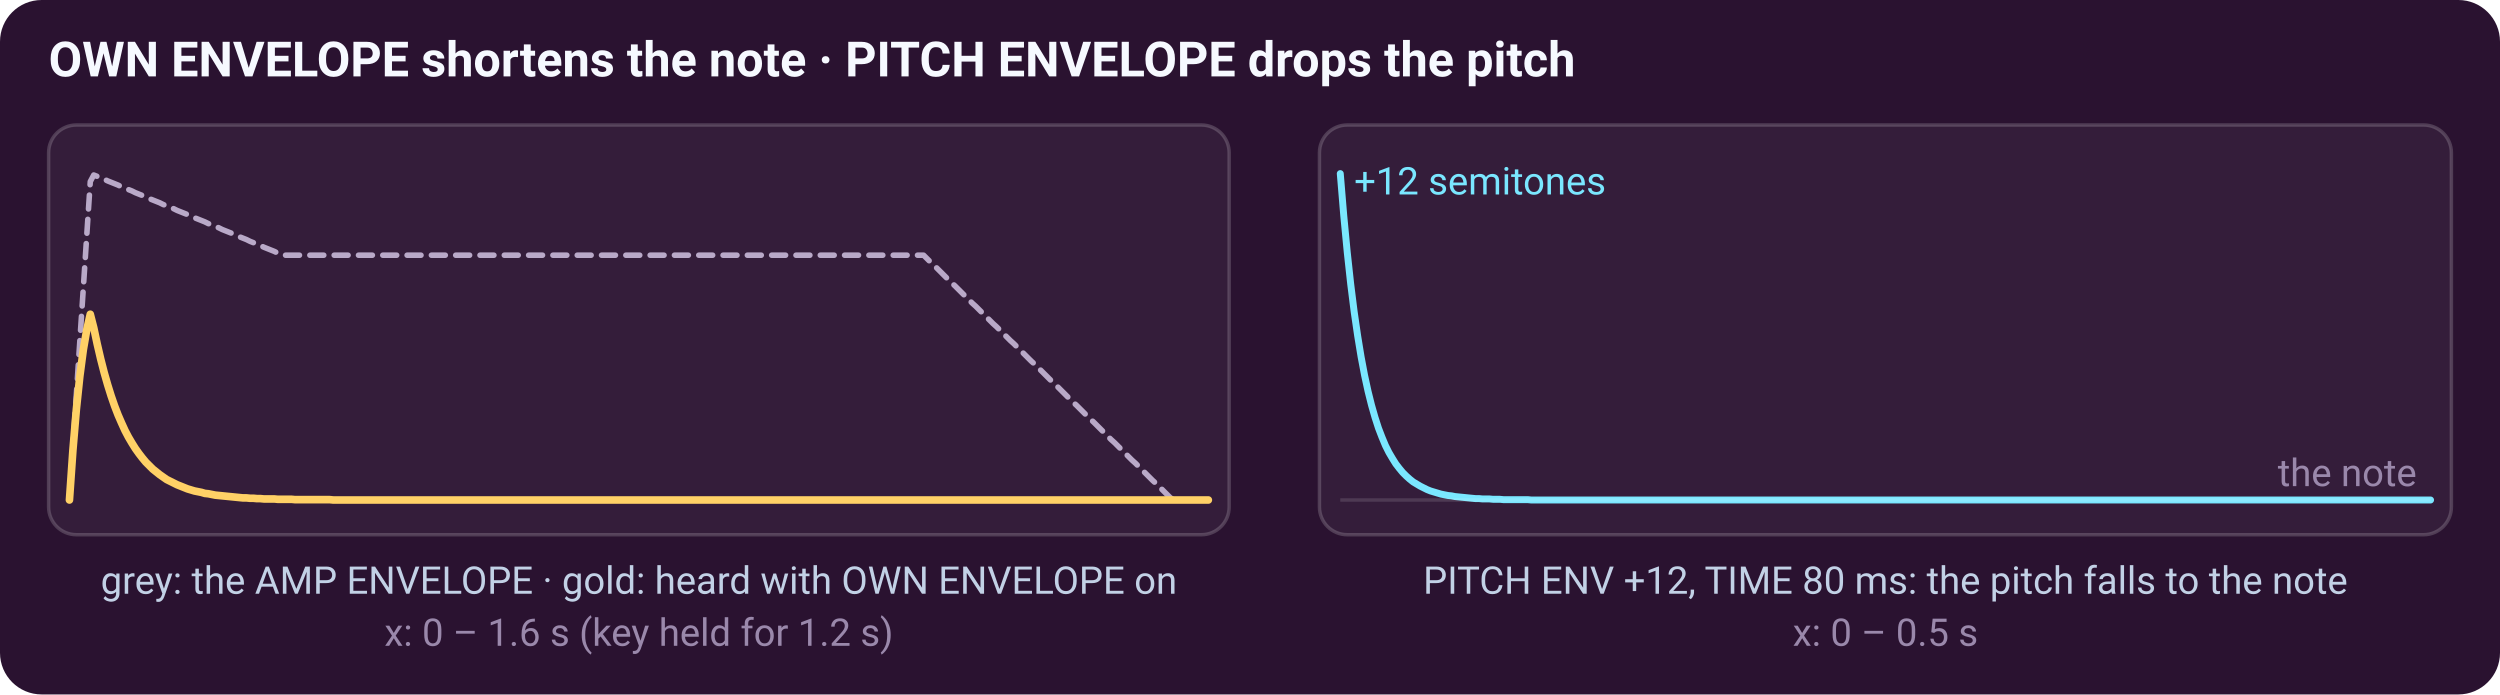
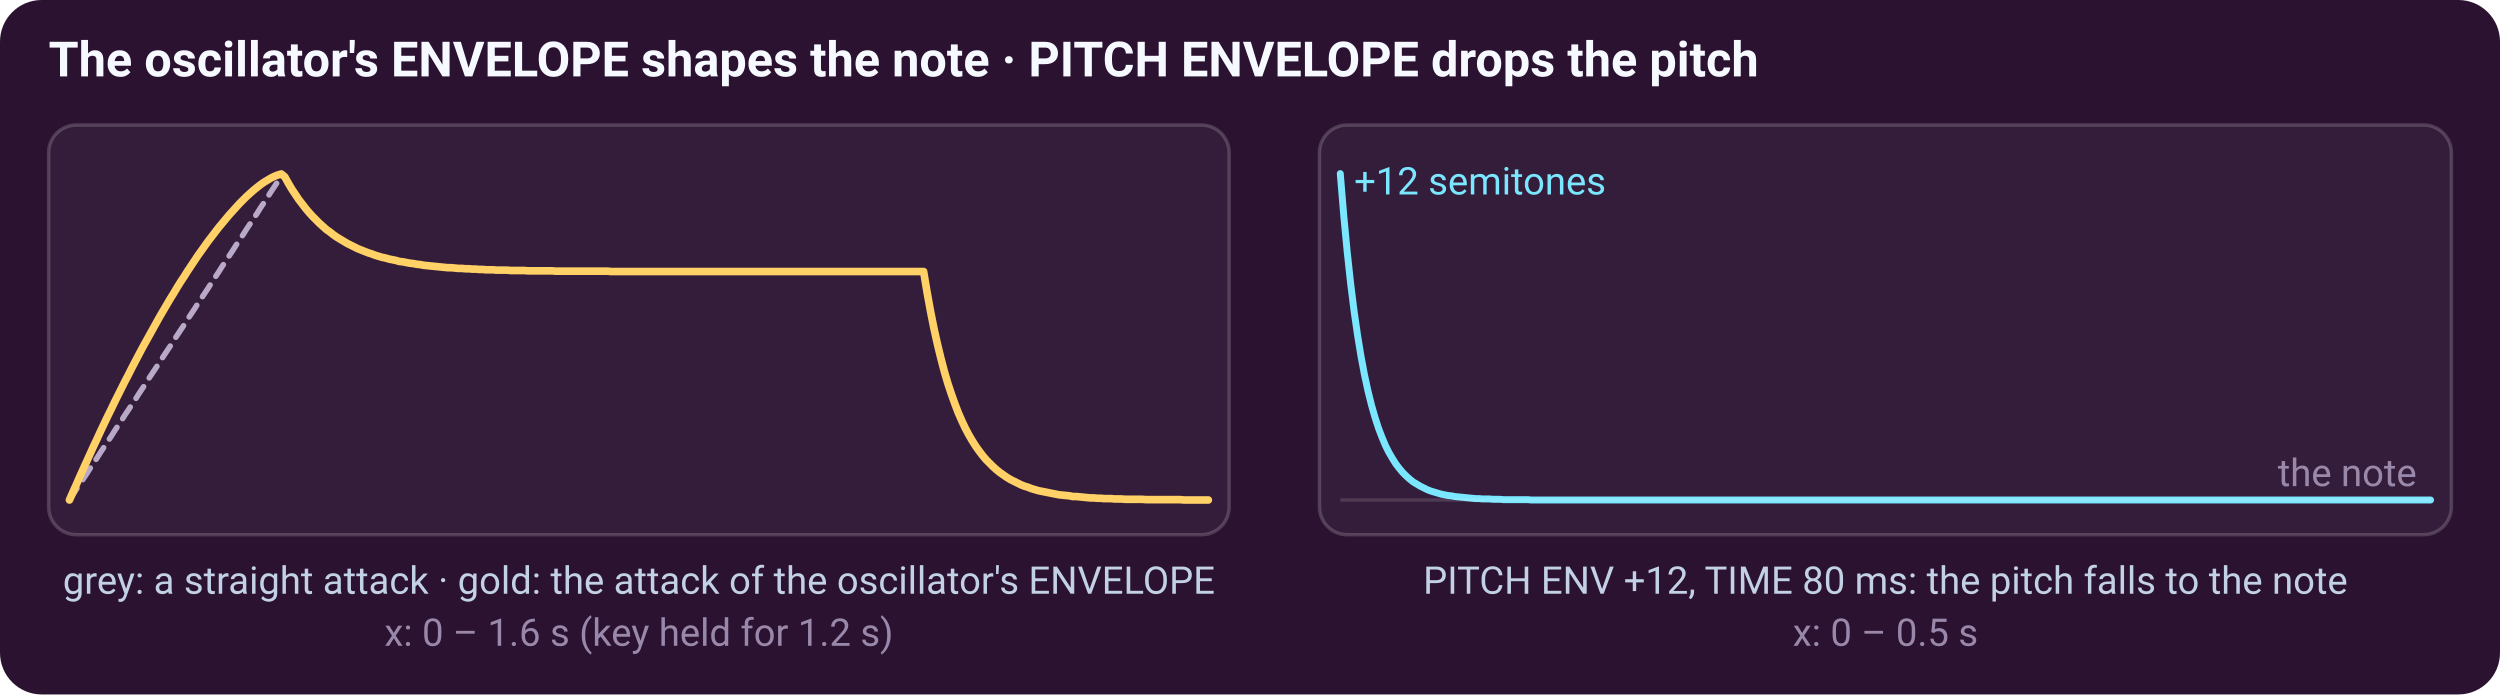
<svg xmlns="http://www.w3.org/2000/svg" viewBox="0 0 720 200" width="720" height="200" font-family="'Segoe UI', system-ui, -apple-system, Roboto, Helvetica, Arial, sans-serif" role="img" aria-labelledby="t d">
  <rect width="720" height="200" rx="12" fill="#2a1230" />
-   <text x="14" y="22" font-size="14" fill="#f6f9ff" font-weight="700">OWN ENVELOPE shortens the note · PITCH ENVELOPE drops the pitch</text>
+   <text x="14" y="22" font-size="14" fill="#f6f9ff" font-weight="700">The oscillator's ENVELOPE shapes the note · PITCH ENVELOPE drops the pitch</text>
  <rect x="14" y="36" width="340" height="118" fill="rgba(255,255,255,0.05)" rx="8" stroke="rgba(255,255,255,0.18)" stroke-width="1" />
-   <polyline points="20,144 21,128.7 22,113.4 23,98.1 24,82.9 25,67.6 26,52.3 27,50.4 28,50.8 29,51.2 30,51.6 31,52.1 32,52.5 33,52.9 34,53.3 35,53.8 36,54.2 37,54.6 38,55 39,55.5 40,55.9 41,56.3 42,56.7 43,57.2 44,57.6 45,58 46,58.4 47,58.9 48,59.3 49,59.7 50,60.1 51,60.6 52,61 53,61.4 54,61.8 55,62.2 56,62.7 57,63.1 58,63.5 59,63.9 60,64.4 61,64.8 62,65.2 63,65.6 64,66.1 65,66.5 66,66.9 67,67.3 68,67.8 69,68.2 70,68.6 71,69 72,69.5 73,69.9 74,70.3 75,70.7 76,71.2 77,71.6 78,72 79,72.4 80,72.9 81,73.3 82,73.5 83,73.5 84,73.5 85,73.5 86,73.5 87,73.5 88,73.5 89,73.5 90,73.5 91,73.5 92,73.5 93,73.5 94,73.5 95,73.5 96,73.5 97,73.5 98,73.5 99,73.5 100,73.5 101,73.5 102,73.5 103,73.5 104,73.5 105,73.5 106,73.5 107,73.5 108,73.5 109,73.5 110,73.5 111,73.5 112,73.5 113,73.5 114,73.5 115,73.5 116,73.5 117,73.5 118,73.5 119,73.5 120,73.5 121,73.5 122,73.5 123,73.5 124,73.5 125,73.5 126,73.5 127,73.5 128,73.5 129,73.5 130,73.5 131,73.5 132,73.5 133,73.5 134,73.5 135,73.5 136,73.5 137,73.5 138,73.5 139,73.5 140,73.5 141,73.5 142,73.5 143,73.5 144,73.5 145,73.5 146,73.5 147,73.5 148,73.5 149,73.5 150,73.5 151,73.5 152,73.5 153,73.5 154,73.5 155,73.5 156,73.5 157,73.5 158,73.5 159,73.5 160,73.5 161,73.5 162,73.5 163,73.5 164,73.5 165,73.5 166,73.5 167,73.5 168,73.5 169,73.5 170,73.5 171,73.5 172,73.5 173,73.5 174,73.5 175,73.5 176,73.5 177,73.5 178,73.5 179,73.5 180,73.5 181,73.5 182,73.5 183,73.5 184,73.5 185,73.5 186,73.5 187,73.5 188,73.5 189,73.5 190,73.5 191,73.5 192,73.5 193,73.5 194,73.5 195,73.5 196,73.5 197,73.5 198,73.5 199,73.5 200,73.5 201,73.5 202,73.5 203,73.5 204,73.5 205,73.5 206,73.5 207,73.5 208,73.5 209,73.5 210,73.5 211,73.5 212,73.5 213,73.5 214,73.5 215,73.5 216,73.5 217,73.5 218,73.5 219,73.5 220,73.5 221,73.5 222,73.5 223,73.5 224,73.5 225,73.5 226,73.5 227,73.5 228,73.5 229,73.5 230,73.5 231,73.5 232,73.5 233,73.5 234,73.5 235,73.5 236,73.5 237,73.5 238,73.5 239,73.5 240,73.5 241,73.5 242,73.5 243,73.5 244,73.5 245,73.5 246,73.5 247,73.5 248,73.5 249,73.5 250,73.5 251,73.5 252,73.5 253,73.5 254,73.5 255,73.5 256,73.5 257,73.5 258,73.5 259,73.5 260,73.5 261,73.5 262,73.5 263,73.5 264,73.5 265,73.5 266,73.5 267,74.5 268,75.5 269,76.4 270,77.4 271,78.4 272,79.4 273,80.4 274,81.4 275,82.3 276,83.3 277,84.3 278,85.3 279,86.3 280,87.3 281,88.2 282,89.2 283,90.2 284,91.2 285,92.2 286,93.2 287,94.1 288,95.1 289,96.1 290,97.1 291,98.1 292,99 293,100 294,101 295,102 296,103 297,104 298,104.9 299,105.9 300,106.9 301,107.9 302,108.9 303,109.9 304,110.8 305,111.8 306,112.8 307,113.8 308,114.8 309,115.8 310,116.7 311,117.7 312,118.7 313,119.7 314,120.7 315,121.6 316,122.6 317,123.6 318,124.6 319,125.6 320,126.6 321,127.5 322,128.5 323,129.5 324,130.5 325,131.5 326,132.5 327,133.4 328,134.4 329,135.4 330,136.4 331,137.4 332,138.4 333,139.3 334,140.3 335,141.3 336,142.3 337,143.3 338,144 339,144 340,144 341,144 342,144 343,144 344,144 345,144 346,144 347,144 348,144" fill="none" stroke="#b9a9c8" stroke-width="1.6" stroke-linejoin="round" stroke-linecap="round" stroke-dasharray="4 3" />
-   <polyline points="20,144 21,129.6 22,117.8 23,108.3 24,100.7 25,94.9 26,90.5 27,94.4 28,99.1 29,103.4 30,107.3 31,110.8 32,114 33,116.9 34,119.5 35,121.8 36,124 37,125.9 38,127.6 39,129.2 40,130.6 41,131.9 42,133.1 43,134.1 44,135.1 45,135.9 46,136.7 47,137.4 48,138.1 49,138.6 50,139.1 51,139.6 52,140 53,140.4 54,140.8 55,141.1 56,141.4 57,141.6 58,141.8 59,142.1 60,142.2 61,142.4 62,142.6 63,142.7 64,142.8 65,142.9 66,143 67,143.1 68,143.2 69,143.3 70,143.4 71,143.4 72,143.5 73,143.5 74,143.6 75,143.6 76,143.7 77,143.7 78,143.7 79,143.7 80,143.8 81,143.8 82,143.8 83,143.8 84,143.8 85,143.9 86,143.9 87,143.9 88,143.9 89,143.9 90,143.9 91,143.9 92,143.9 93,143.9 94,143.9 95,143.9 96,144 97,144 98,144 99,144 100,144 101,144 102,144 103,144 104,144 105,144 106,144 107,144 108,144 109,144 110,144 111,144 112,144 113,144 114,144 115,144 116,144 117,144 118,144 119,144 120,144 121,144 122,144 123,144 124,144 125,144 126,144 127,144 128,144 129,144 130,144 131,144 132,144 133,144 134,144 135,144 136,144 137,144 138,144 139,144 140,144 141,144 142,144 143,144 144,144 145,144 146,144 147,144 148,144 149,144 150,144 151,144 152,144 153,144 154,144 155,144 156,144 157,144 158,144 159,144 160,144 161,144 162,144 163,144 164,144 165,144 166,144 167,144 168,144 169,144 170,144 171,144 172,144 173,144 174,144 175,144 176,144 177,144 178,144 179,144 180,144 181,144 182,144 183,144 184,144 185,144 186,144 187,144 188,144 189,144 190,144 191,144 192,144 193,144 194,144 195,144 196,144 197,144 198,144 199,144 200,144 201,144 202,144 203,144 204,144 205,144 206,144 207,144 208,144 209,144 210,144 211,144 212,144 213,144 214,144 215,144 216,144 217,144 218,144 219,144 220,144 221,144 222,144 223,144 224,144 225,144 226,144 227,144 228,144 229,144 230,144 231,144 232,144 233,144 234,144 235,144 236,144 237,144 238,144 239,144 240,144 241,144 242,144 243,144 244,144 245,144 246,144 247,144 248,144 249,144 250,144 251,144 252,144 253,144 254,144 255,144 256,144 257,144 258,144 259,144 260,144 261,144 262,144 263,144 264,144 265,144 266,144 267,144 268,144 269,144 270,144 271,144 272,144 273,144 274,144 275,144 276,144 277,144 278,144 279,144 280,144 281,144 282,144 283,144 284,144 285,144 286,144 287,144 288,144 289,144 290,144 291,144 292,144 293,144 294,144 295,144 296,144 297,144 298,144 299,144 300,144 301,144 302,144 303,144 304,144 305,144 306,144 307,144 308,144 309,144 310,144 311,144 312,144 313,144 314,144 315,144 316,144 317,144 318,144 319,144 320,144 321,144 322,144 323,144 324,144 325,144 326,144 327,144 328,144 329,144 330,144 331,144 332,144 333,144 334,144 335,144 336,144 337,144 338,144 339,144 340,144 341,144 342,144 343,144 344,144 345,144 346,144 347,144 348,144" fill="none" stroke="#ffd166" stroke-width="2.2" stroke-linejoin="round" stroke-linecap="round" />
-   <text x="184" y="171" font-size="11" fill="#c2d1e6" text-anchor="middle">grey: the AMP ENVELOPE · gold: heard with OWN ENVELOPE on</text>
+   <polyline points="20,144 21,142.5 22,140.9 23,139.4 24,137.9 25,136.4 26,134.8 27,133.3 28,131.8 29,130.2 30,128.7 31,127.2 32,125.7 33,124.1 34,122.6 35,121.1 36,119.5 37,118 38,116.5 39,115 40,113.4 41,111.9 42,110.4 43,108.8 44,107.3 45,105.8 46,104.3 47,102.7 48,101.2 49,99.7 50,98.1 51,96.6 52,95.1 53,93.6 54,92 55,90.5 56,89 57,87.4 58,85.9 59,84.4 60,82.9 61,81.3 62,79.8 63,78.3 64,76.7 65,75.2 66,73.7 67,72.2 68,70.6 69,69.1 70,67.6 71,66 72,64.5 73,63 74,61.5 75,59.9 76,58.4 77,56.9 78,55.3 79,53.8 80,52.3 81,50.8 82,50.9 83,52.7 84,54.4 85,55.9 86,57.4 87,58.7 88,60 89,61.2 90,62.3 91,63.3 92,64.3 93,65.2 94,66.1 95,66.8 96,67.6 97,68.3 98,68.9 99,69.5 100,70.1 101,70.6 102,71.1 103,71.6 104,72 105,72.4 106,72.8 107,73.1 108,73.5 109,73.8 110,74.1 111,74.3 112,74.6 113,74.8 114,75 115,75.3 116,75.4 117,75.6 118,75.8 119,75.9 120,76.1 121,76.2 122,76.4 123,76.5 124,76.6 125,76.7 126,76.8 127,76.9 128,77 129,77.1 130,77.1 131,77.2 132,77.3 133,77.3 134,77.4 135,77.4 136,77.5 137,77.5 138,77.6 139,77.6 140,77.7 141,77.7 142,77.7 143,77.8 144,77.8 145,77.8 146,77.8 147,77.9 148,77.9 149,77.9 150,77.9 151,77.9 152,78 153,78 154,78 155,78 156,78 157,78 158,78 159,78 160,78.1 161,78.1 162,78.1 163,78.1 164,78.1 165,78.1 166,78.1 167,78.1 168,78.1 169,78.1 170,78.1 171,78.1 172,78.1 173,78.1 174,78.1 175,78.1 176,78.2 177,78.2 178,78.2 179,78.2 180,78.2 181,78.2 182,78.2 183,78.2 184,78.2 185,78.2 186,78.2 187,78.2 188,78.2 189,78.2 190,78.2 191,78.2 192,78.2 193,78.2 194,78.2 195,78.2 196,78.2 197,78.2 198,78.2 199,78.2 200,78.2 201,78.2 202,78.2 203,78.2 204,78.2 205,78.2 206,78.2 207,78.2 208,78.2 209,78.2 210,78.2 211,78.2 212,78.2 213,78.2 214,78.2 215,78.2 216,78.2 217,78.2 218,78.2 219,78.2 220,78.2 221,78.2 222,78.2 223,78.2 224,78.2 225,78.2 226,78.2 227,78.2 228,78.2 229,78.2 230,78.2 231,78.2 232,78.2 233,78.2 234,78.2 235,78.2 236,78.2 237,78.2 238,78.2 239,78.2 240,78.2 241,78.2 242,78.2 243,78.2 244,78.2 245,78.2 246,78.2 247,78.2 248,78.2 249,78.2 250,78.2 251,78.2 252,78.2 253,78.2 254,78.2 255,78.2 256,78.2 257,78.2 258,78.2 259,78.2 260,78.2 261,78.2 262,78.2 263,78.2 264,78.2 265,78.2 266,78.2 267,84.2 268,89.7 269,94.7 270,99.2 271,103.3 272,107.1 273,110.5 274,113.5 275,116.3 276,118.9 277,121.2 278,123.3 279,125.2 280,126.9 281,128.5 282,129.9 283,131.2 284,132.4 285,133.4 286,134.4 287,135.3 288,136.1 289,136.8 290,137.5 291,138.1 292,138.6 293,139.1 294,139.6 295,140 296,140.3 297,140.7 298,141 299,141.3 300,141.5 301,141.7 302,141.9 303,142.1 304,142.3 305,142.5 306,142.6 307,142.7 308,142.8 309,143 310,143 311,143.1 312,143.2 313,143.3 314,143.4 315,143.4 316,143.5 317,143.5 318,143.6 319,143.6 320,143.6 321,143.7 322,143.7 323,143.7 324,143.8 325,143.8 326,143.8 327,143.8 328,143.8 329,143.8 330,143.9 331,143.9 332,143.9 333,143.9 334,143.9 335,143.9 336,143.9 337,143.9 338,143.9 339,143.9 340,143.9 341,144 342,144 343,144 344,144 345,144 346,144 347,144 348,144" fill="none" stroke="#b9a9c8" stroke-width="1.6" stroke-linejoin="round" stroke-linecap="round" stroke-dasharray="4 3" />
+   <polyline points="20,144 21,141.7 22,139.5 23,137.2 24,135 25,132.8 26,130.6 27,128.4 28,126.3 29,124.1 30,122 31,119.9 32,117.9 33,115.8 34,113.8 35,111.8 36,109.8 37,107.9 38,105.9 39,104 40,102.1 41,100.2 42,98.4 43,96.6 44,94.8 45,93 46,91.2 47,89.5 48,87.8 49,86.1 50,84.5 51,82.8 52,81.2 53,79.7 54,78.1 55,76.6 56,75.1 57,73.6 58,72.2 59,70.8 60,69.4 61,68.1 62,66.8 63,65.5 64,64.3 65,63.1 66,61.9 67,60.8 68,59.7 69,58.6 70,57.6 71,56.6 72,55.7 73,54.8 74,54 75,53.2 76,52.5 77,51.9 78,51.3 79,50.8 80,50.4 81,50.1 82,50.9 83,52.7 84,54.4 85,55.9 86,57.4 87,58.7 88,60 89,61.2 90,62.3 91,63.3 92,64.3 93,65.2 94,66.1 95,66.8 96,67.6 97,68.3 98,68.9 99,69.5 100,70.1 101,70.6 102,71.1 103,71.6 104,72 105,72.4 106,72.8 107,73.1 108,73.5 109,73.8 110,74.1 111,74.3 112,74.6 113,74.8 114,75 115,75.3 116,75.4 117,75.6 118,75.8 119,75.9 120,76.1 121,76.2 122,76.4 123,76.5 124,76.6 125,76.7 126,76.8 127,76.9 128,77 129,77.1 130,77.1 131,77.2 132,77.3 133,77.3 134,77.4 135,77.4 136,77.5 137,77.5 138,77.6 139,77.6 140,77.7 141,77.7 142,77.7 143,77.8 144,77.8 145,77.8 146,77.8 147,77.9 148,77.9 149,77.9 150,77.9 151,77.9 152,78 153,78 154,78 155,78 156,78 157,78 158,78 159,78 160,78.1 161,78.1 162,78.1 163,78.1 164,78.1 165,78.1 166,78.1 167,78.1 168,78.1 169,78.1 170,78.1 171,78.1 172,78.1 173,78.1 174,78.1 175,78.1 176,78.2 177,78.2 178,78.2 179,78.2 180,78.2 181,78.2 182,78.2 183,78.2 184,78.2 185,78.2 186,78.2 187,78.2 188,78.2 189,78.2 190,78.2 191,78.2 192,78.2 193,78.2 194,78.2 195,78.2 196,78.2 197,78.2 198,78.2 199,78.2 200,78.2 201,78.2 202,78.2 203,78.2 204,78.2 205,78.2 206,78.2 207,78.2 208,78.2 209,78.2 210,78.2 211,78.2 212,78.2 213,78.2 214,78.2 215,78.2 216,78.2 217,78.2 218,78.2 219,78.2 220,78.2 221,78.2 222,78.2 223,78.2 224,78.2 225,78.2 226,78.2 227,78.2 228,78.2 229,78.2 230,78.2 231,78.2 232,78.2 233,78.2 234,78.2 235,78.2 236,78.2 237,78.2 238,78.2 239,78.2 240,78.2 241,78.2 242,78.2 243,78.2 244,78.2 245,78.2 246,78.2 247,78.2 248,78.2 249,78.2 250,78.2 251,78.2 252,78.2 253,78.2 254,78.2 255,78.2 256,78.2 257,78.2 258,78.2 259,78.2 260,78.2 261,78.2 262,78.2 263,78.2 264,78.2 265,78.2 266,78.2 267,84.2 268,89.7 269,94.7 270,99.2 271,103.3 272,107.1 273,110.5 274,113.5 275,116.3 276,118.9 277,121.2 278,123.3 279,125.2 280,126.9 281,128.5 282,129.9 283,131.2 284,132.4 285,133.4 286,134.4 287,135.3 288,136.1 289,136.8 290,137.5 291,138.1 292,138.6 293,139.1 294,139.6 295,140 296,140.3 297,140.7 298,141 299,141.3 300,141.5 301,141.7 302,141.9 303,142.1 304,142.3 305,142.5 306,142.6 307,142.7 308,142.8 309,143 310,143 311,143.1 312,143.2 313,143.3 314,143.4 315,143.4 316,143.5 317,143.5 318,143.6 319,143.6 320,143.6 321,143.7 322,143.7 323,143.7 324,143.8 325,143.8 326,143.8 327,143.8 328,143.8 329,143.8 330,143.9 331,143.9 332,143.9 333,143.9 334,143.9 335,143.9 336,143.9 337,143.9 338,143.9 339,143.9 340,143.9 341,144 342,144 343,144 344,144 345,144 346,144 347,144 348,144" fill="none" stroke="#ffd166" stroke-width="2.2" stroke-linejoin="round" stroke-linecap="round" />
+   <text x="184" y="171" font-size="11" fill="#c2d1e6" text-anchor="middle">grey: a straight attack · gold: the attack of the oscillator's ENVELOPE</text>
  <text x="184" y="186" font-size="11" fill="#9a88ab" text-anchor="middle">x: 0 – 1.6 s (key held for 1.2 s)</text>
  <rect x="380" y="36" width="326" height="118" fill="rgba(255,255,255,0.05)" rx="8" stroke="rgba(255,255,255,0.18)" stroke-width="1" />
  <polyline points="386,50 387,62.1 388,72.6 389,81.8 390,89.8 391,96.7 392,102.8 393,108.1 394,112.7 395,116.7 396,120.2 397,123.3 398,125.9 399,128.3 400,130.3 401,132 402,133.6 403,134.9 404,136.1 405,137.1 406,138 407,138.8 408,139.4 409,140 410,140.5 411,141 412,141.4 413,141.7 414,142 415,142.3 416,142.5 417,142.7 418,142.8 419,143 420,143.1 421,143.2 422,143.3 423,143.4 424,143.5 425,143.6 426,143.6 427,143.7 428,143.7 429,143.7 430,143.8 431,143.8 432,143.8 433,143.9 434,143.9 435,143.9 436,143.9 437,143.9 438,143.9 439,143.9 440,143.9 441,144 442,144 443,144 444,144 445,144 446,144 447,144 448,144 449,144 450,144 451,144 452,144 453,144 454,144 455,144 456,144 457,144 458,144 459,144 460,144 461,144 462,144 463,144 464,144 465,144 466,144 467,144 468,144 469,144 470,144 471,144 472,144 473,144 474,144 475,144 476,144 477,144 478,144 479,144 480,144 481,144 482,144 483,144 484,144 485,144 486,144 487,144 488,144 489,144 490,144 491,144 492,144 493,144 494,144 495,144 496,144 497,144 498,144 499,144 500,144 501,144 502,144 503,144 504,144 505,144 506,144 507,144 508,144 509,144 510,144 511,144 512,144 513,144 514,144 515,144 516,144 517,144 518,144 519,144 520,144 521,144 522,144 523,144 524,144 525,144 526,144 527,144 528,144 529,144 530,144 531,144 532,144 533,144 534,144 535,144 536,144 537,144 538,144 539,144 540,144 541,144 542,144 543,144 544,144 545,144 546,144 547,144 548,144 549,144 550,144 551,144 552,144 553,144 554,144 555,144 556,144 557,144 558,144 559,144 560,144 561,144 562,144 563,144 564,144 565,144 566,144 567,144 568,144 569,144 570,144 571,144 572,144 573,144 574,144 575,144 576,144 577,144 578,144 579,144 580,144 581,144 582,144 583,144 584,144 585,144 586,144 587,144 588,144 589,144 590,144 591,144 592,144 593,144 594,144 595,144 596,144 597,144 598,144 599,144 600,144 601,144 602,144 603,144 604,144 605,144 606,144 607,144 608,144 609,144 610,144 611,144 612,144 613,144 614,144 615,144 616,144 617,144 618,144 619,144 620,144 621,144 622,144 623,144 624,144 625,144 626,144 627,144 628,144 629,144 630,144 631,144 632,144 633,144 634,144 635,144 636,144 637,144 638,144 639,144 640,144 641,144 642,144 643,144 644,144 645,144 646,144 647,144 648,144 649,144 650,144 651,144 652,144 653,144 654,144 655,144 656,144 657,144 658,144 659,144 660,144 661,144 662,144 663,144 664,144 665,144 666,144 667,144 668,144 669,144 670,144 671,144 672,144 673,144 674,144 675,144 676,144 677,144 678,144 679,144 680,144 681,144 682,144 683,144 684,144 685,144 686,144 687,144 688,144 689,144 690,144 691,144 692,144 693,144 694,144 695,144 696,144 697,144 698,144 699,144 700,144" fill="none" stroke="#7ae7ff" stroke-width="2" stroke-linejoin="round" stroke-linecap="round" />
  <line x1="386" y1="144" x2="700" y2="144" stroke="rgba(255,255,255,0.13)" stroke-width="1" />
  <text x="390" y="56" font-size="11" fill="#7ae7ff">+12 semitones</text>
  <text x="696" y="140" font-size="11" fill="#9a88ab" text-anchor="end">the note</text>
  <text x="543" y="171" font-size="11" fill="#c2d1e6" text-anchor="middle">PITCH ENV +12, TIME 80 ms: the pitch falls to the note</text>
  <text x="543" y="186" font-size="11" fill="#9a88ab" text-anchor="middle">x: 0 – 0.5 s</text>
</svg>
